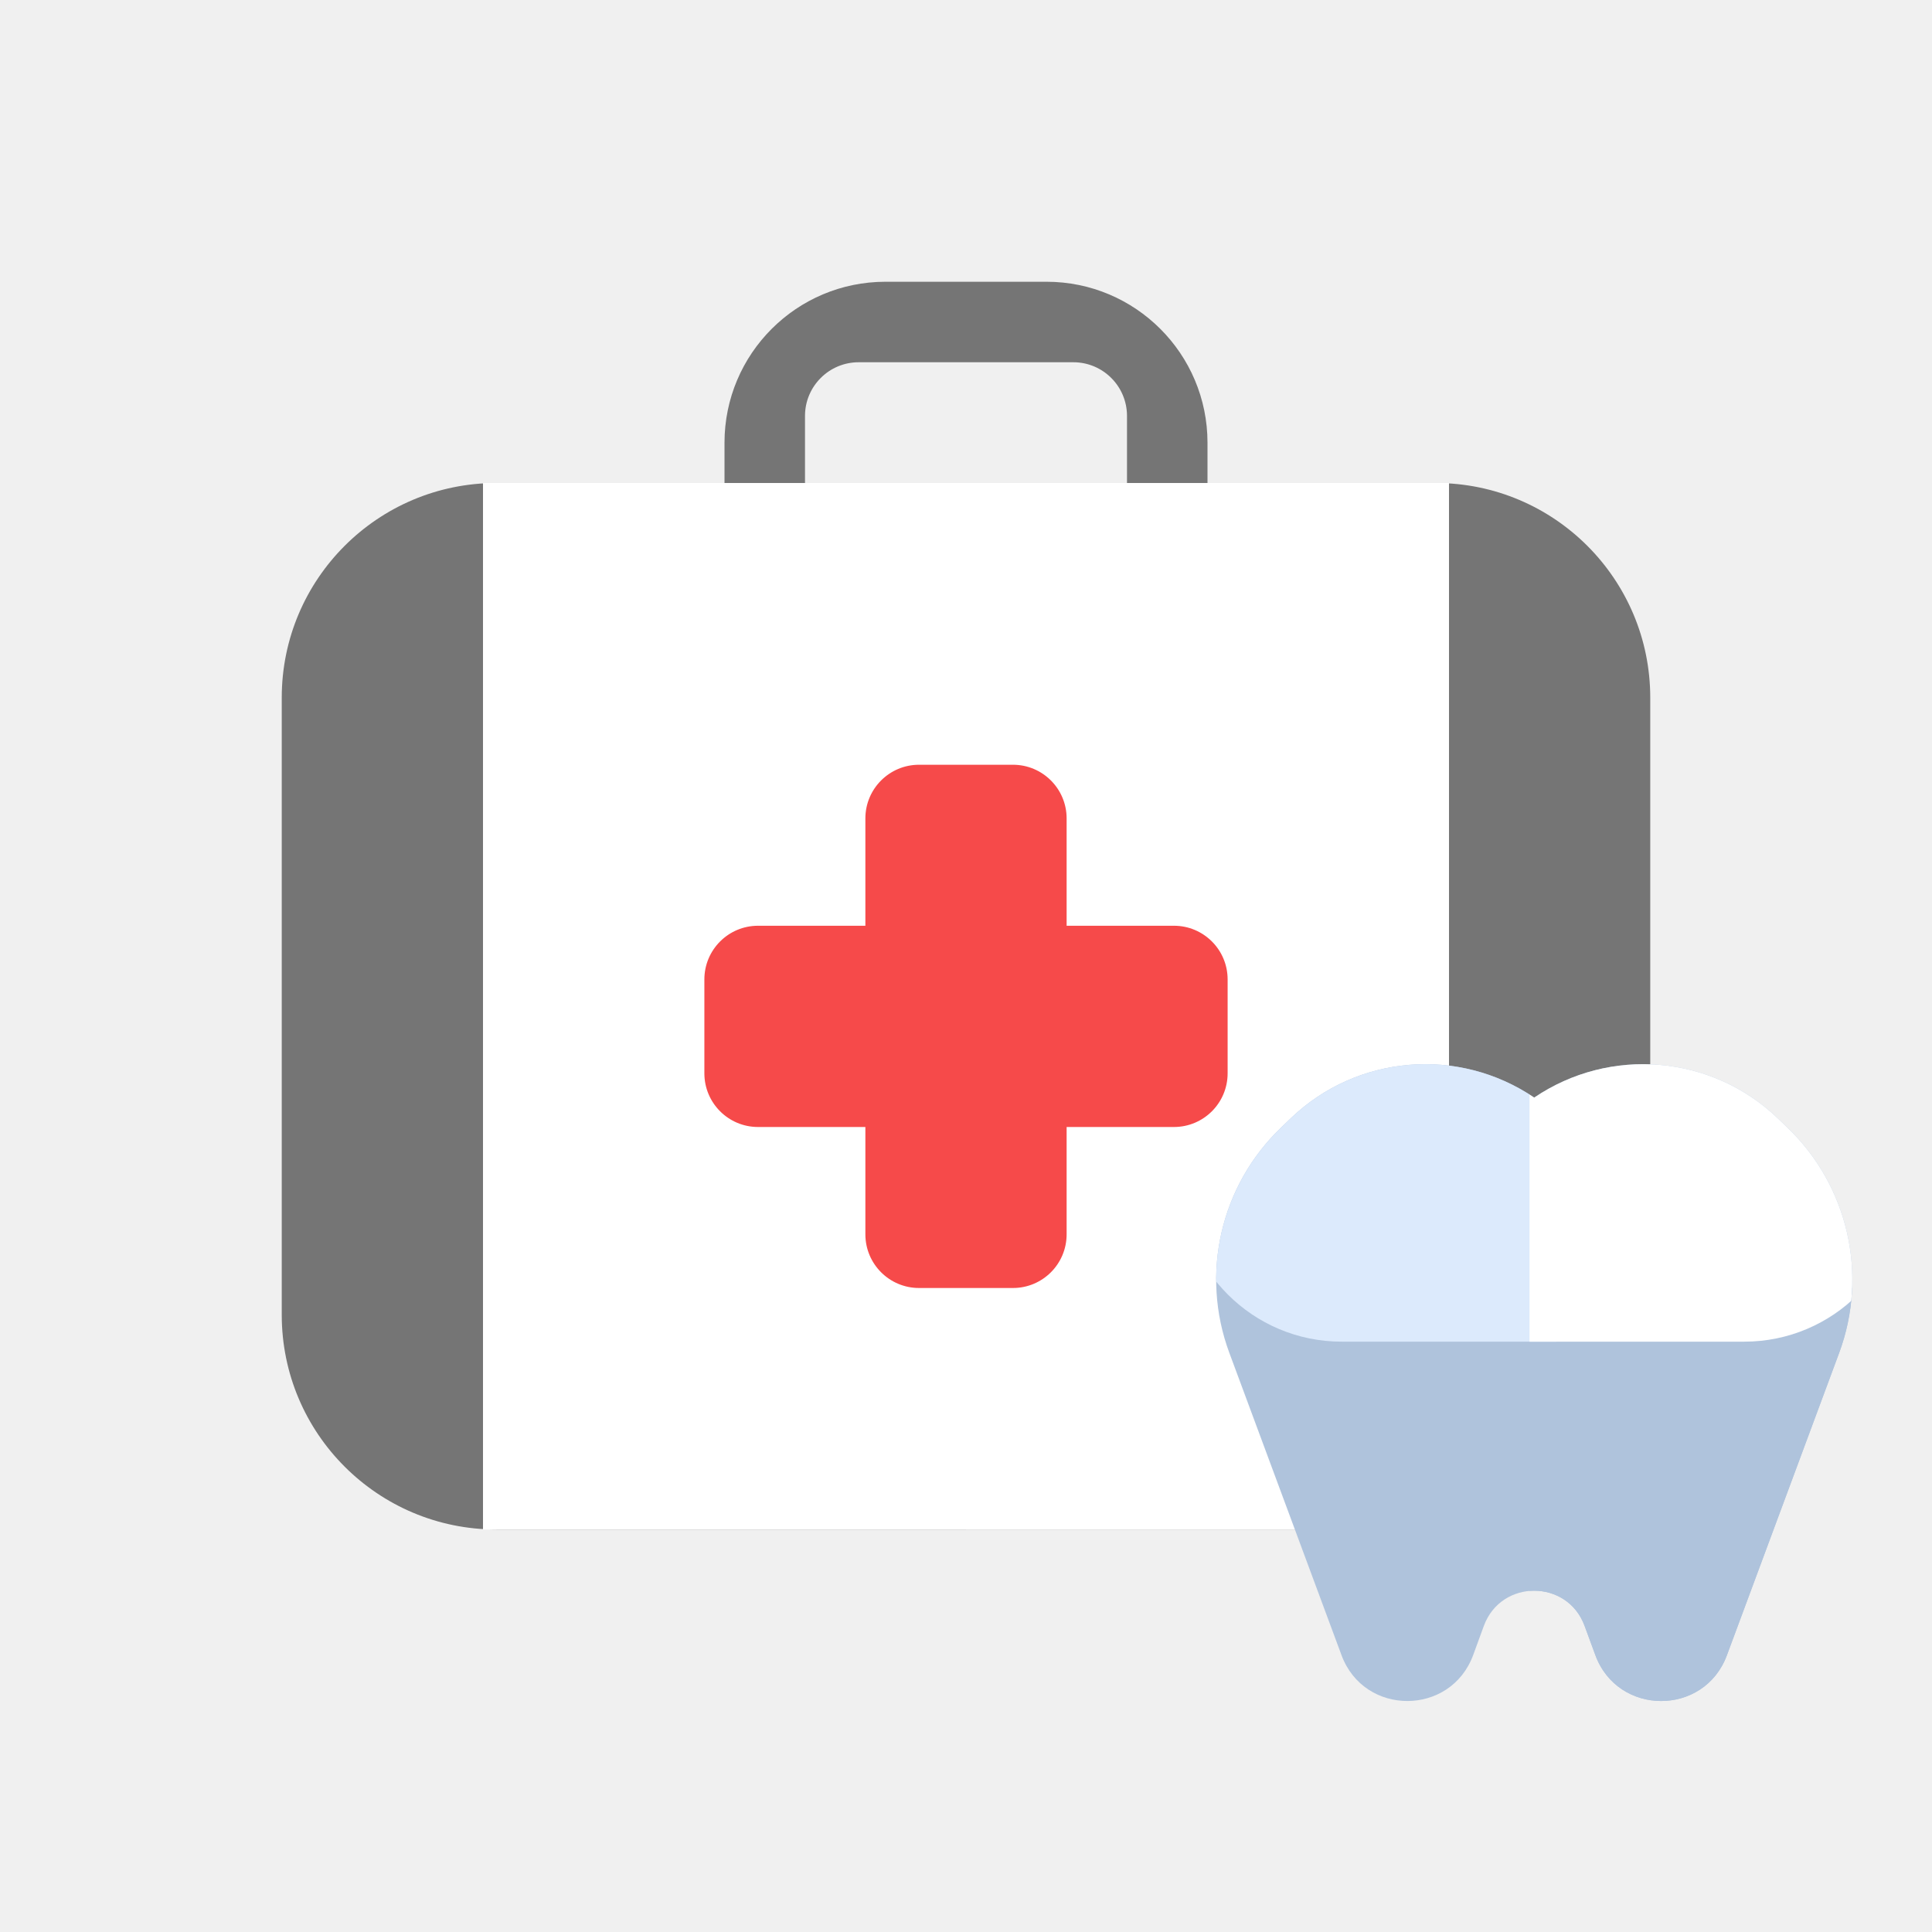
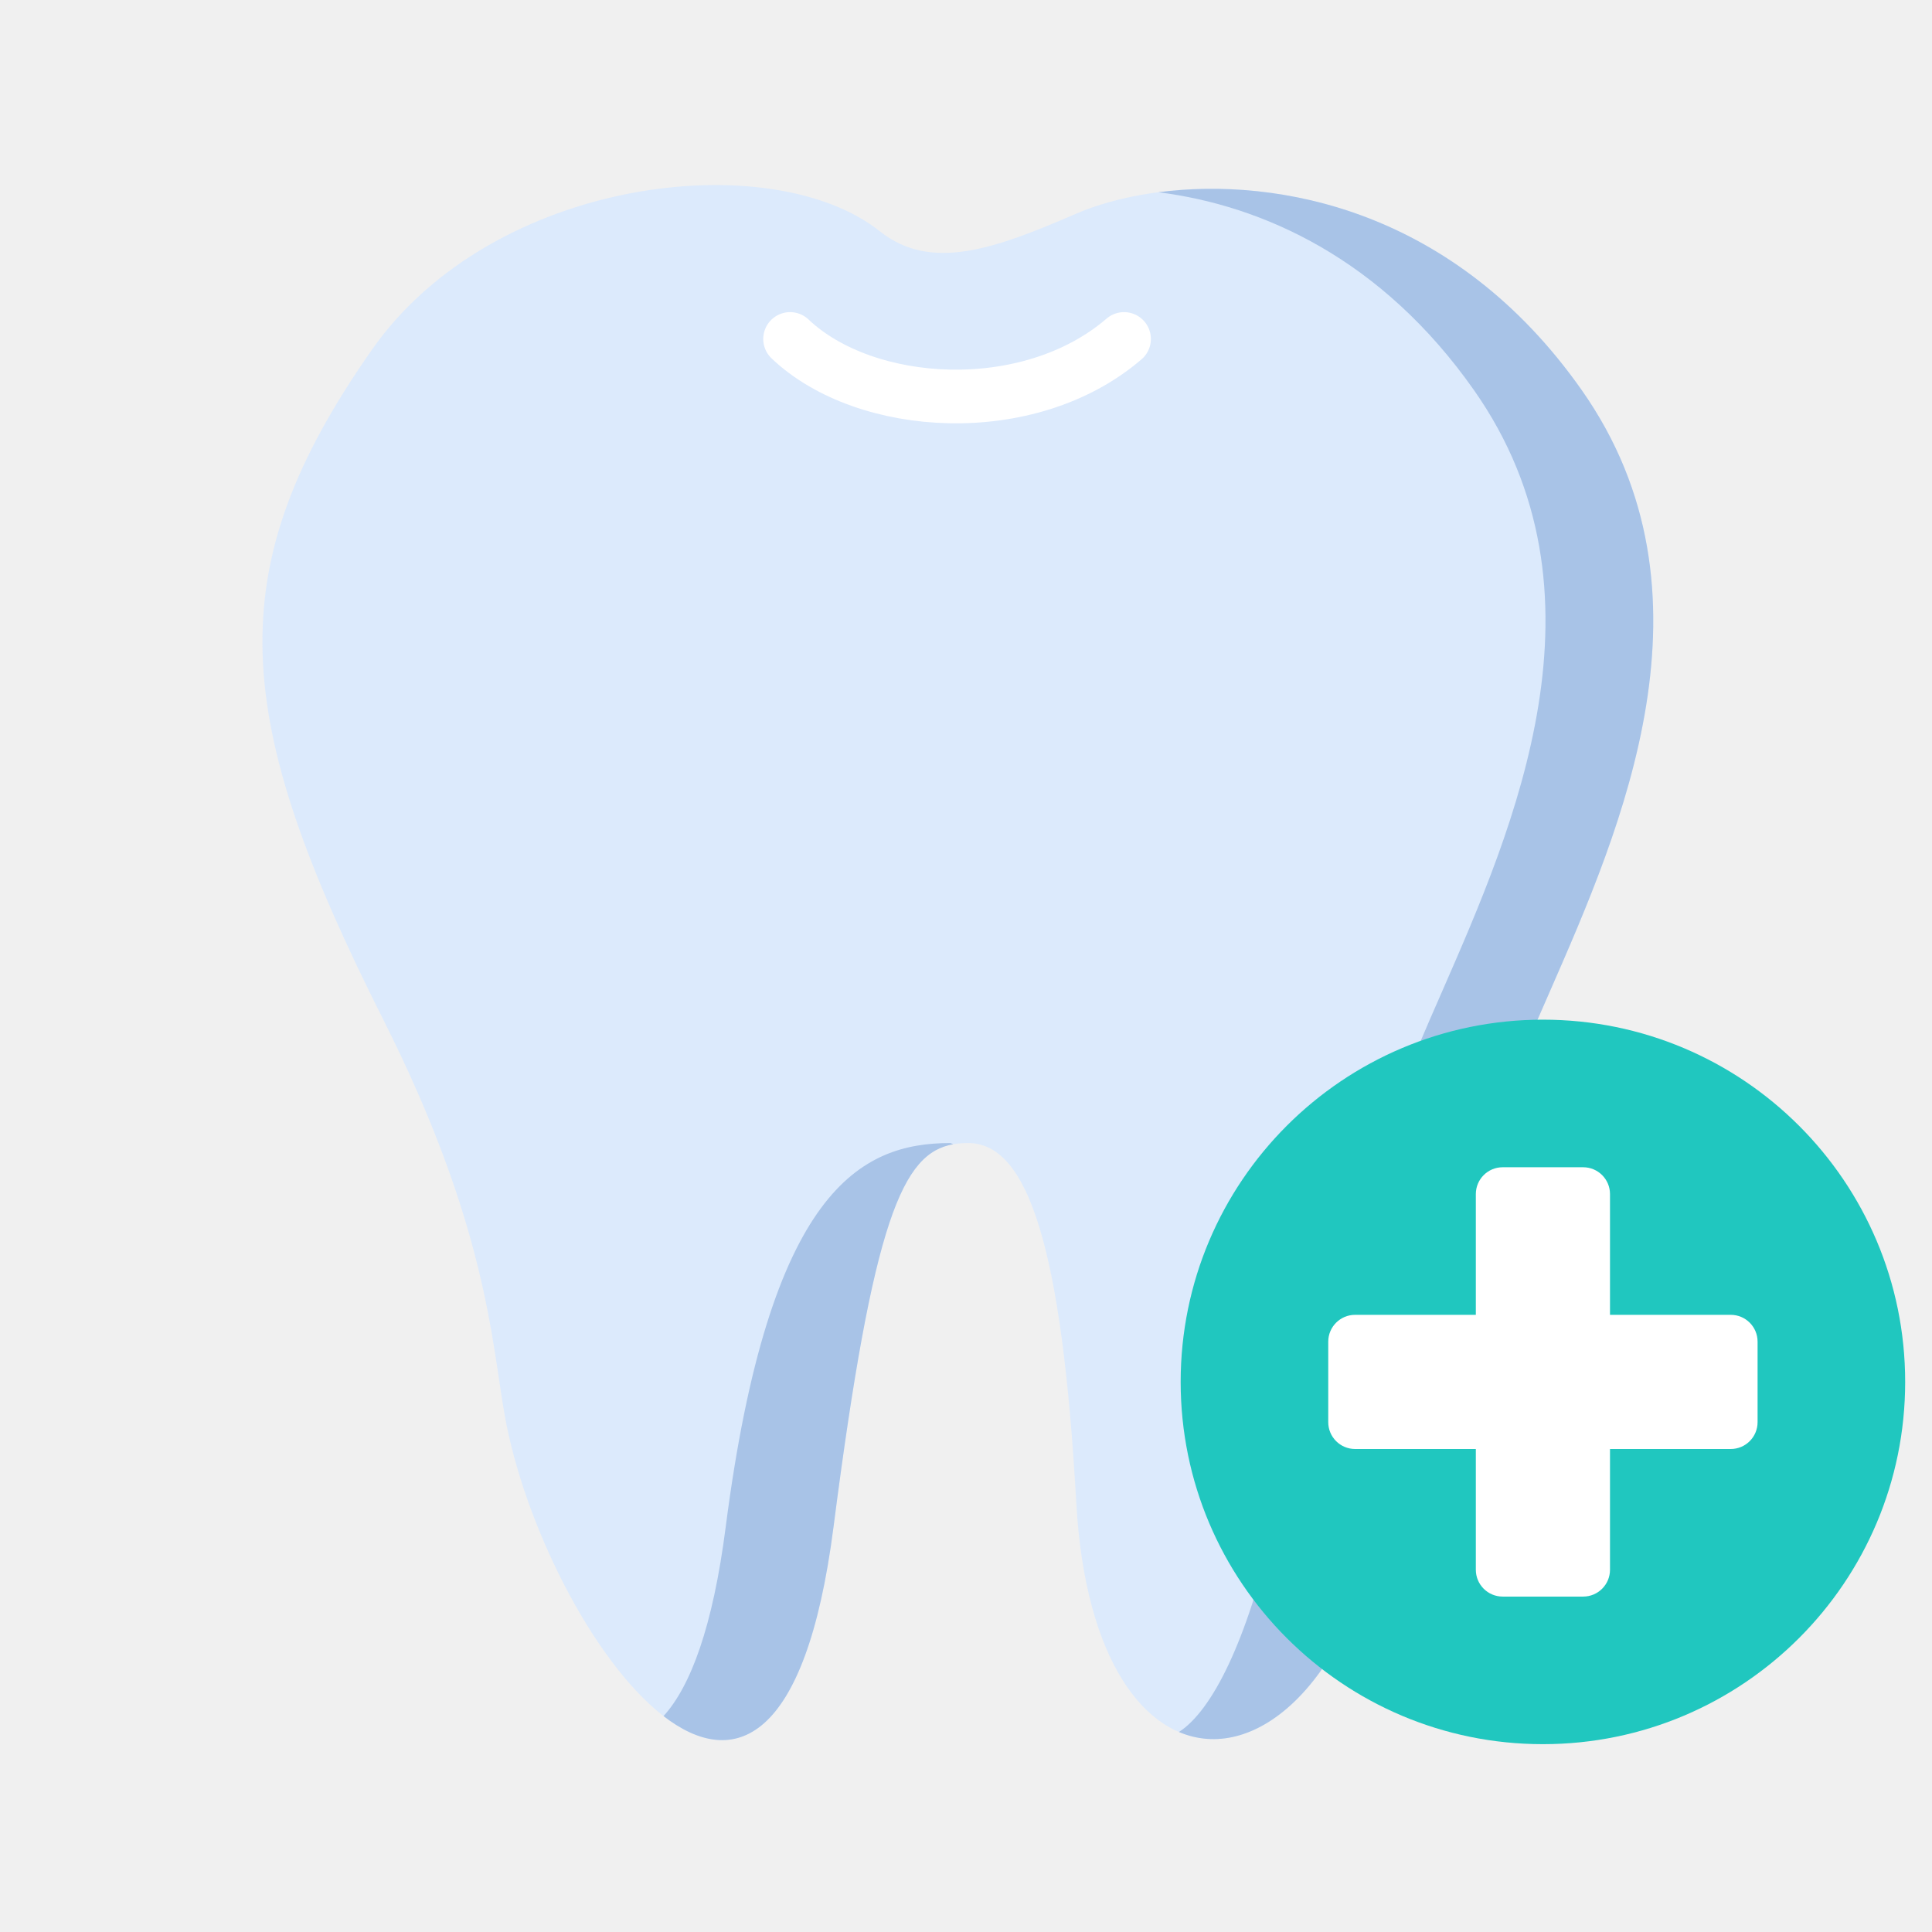
<svg xmlns="http://www.w3.org/2000/svg" width="36" height="36" viewBox="0 0 36 36" fill="none">
-   <rect x="5.25" y="9" width="25.5" height="19.5" rx="4" fill="#757575" />
-   <path fill-rule="evenodd" clip-rule="evenodd" d="M16.5 5.25C14.843 5.25 13.5 6.593 13.5 8.25V10.5H15V7.75C15 7.198 15.448 6.75 16 6.75H20C20.552 6.75 21 7.198 21 7.75V10.5H22.5V8.25C22.5 6.593 21.157 5.25 19.5 5.25H16.5Z" fill="#757575" />
-   <rect x="9" y="9" width="18" height="19.5" fill="white" />
-   <rect x="18" y="9" width="9" height="19.5" fill="white" />
-   <rect x="16.125" y="14.25" width="3.75" height="9.75" rx="1" fill="#F64A4A" />
-   <rect x="13.125" y="17.25" width="9.75" height="3.75" rx="1" fill="#F64A4A" />
-   <path d="M24.998 30.844L22.907 25.209C22.362 23.742 22.742 22.091 23.873 21.009L24.055 20.834C25.29 19.652 27.18 19.498 28.588 20.452C29.996 19.498 31.886 19.652 33.122 20.834L33.304 21.009C34.435 22.091 34.814 23.742 34.27 25.209L32.178 30.844C31.756 31.983 30.143 31.979 29.726 30.838L29.527 30.297C29.207 29.422 27.97 29.422 27.649 30.297L27.451 30.838C27.033 31.979 25.421 31.983 24.998 30.844Z" fill="#AFC3DC" />
-   <mask id="mask0_5058_40115" style="mask-type:alpha" maskUnits="userSpaceOnUse" x="22" y="19" width="13" height="13">
-     <path d="M24.998 30.844L22.907 25.209C22.362 23.742 22.742 22.091 23.873 21.009L24.055 20.835C25.29 19.652 27.18 19.498 28.588 20.452C29.996 19.498 31.886 19.652 33.122 20.835L33.304 21.009C34.435 22.091 34.814 23.742 34.27 25.209L32.178 30.844C31.756 31.983 30.143 31.979 29.726 30.838L29.527 30.297C29.207 29.422 27.97 29.422 27.649 30.297L27.451 30.838C27.033 31.979 25.421 31.983 24.998 30.844Z" fill="#DCEAFC" />
-   </mask>
-   <g mask="url(#mask0_5058_40115)">
-     <path d="M28.5 24H35.5V32C35.5 33.657 34.157 35 32.5 35H28.5V24Z" fill="#AFC3DC" />
-   </g>
-   <mask id="mask1_5058_40115" style="mask-type:alpha" maskUnits="userSpaceOnUse" x="22" y="19" width="13" height="13">
-     <path d="M24.998 30.844L22.907 25.209C22.362 23.742 22.742 22.091 23.873 21.009L24.055 20.834C25.29 19.652 27.18 19.498 28.588 20.452C29.996 19.498 31.886 19.652 33.122 20.834L33.304 21.009C34.435 22.091 34.814 23.742 34.27 25.209L32.178 30.844C31.756 31.983 30.143 31.979 29.726 30.838L29.527 30.297C29.207 29.422 27.97 29.422 27.649 30.297L27.451 30.838C27.033 31.979 25.421 31.983 24.998 30.844Z" fill="#DCEAFC" />
-   </mask>
-   <g mask="url(#mask1_5058_40115)">
-     <path d="M22 14H29V25H25C23.343 25 22 23.657 22 22V14Z" fill="#DCEAFC" />
-     <path d="M28.5 14H35.5V22C35.5 23.657 34.157 25 32.5 25H28.5V14Z" fill="white" />
-   </g>
+   <path d="M6.93 6.517C9.192 3.286 14.379 2.706 16.395 4.31C17.35 5.07 18.537 4.637 20.055 3.981C21.953 3.16 26.472 2.994 29.475 7.272C32.282 11.271 29.982 15.921 28.652 18.995C27.832 20.893 26.925 23.273 25.732 28.456C24.523 33.708 20.384 33.886 20.055 28.004C19.79 23.251 19.158 21.299 18.04 21.299C16.921 21.299 16.341 22.16 15.531 28.456C14.489 36.551 10.116 30.406 9.402 26.358C9.158 24.977 9.064 22.816 7.14 18.995C4.301 13.36 4.058 10.62 6.93 6.517Z" fill="#DCEAFC" />
+   <path fill-rule="evenodd" clip-rule="evenodd" d="M12.364 31.977C13.67 32.986 15.012 32.483 15.531 28.456C16.271 22.701 16.82 21.487 17.763 21.321C17.745 21.314 17.728 21.306 17.71 21.299C16.04 21.299 14.333 22.16 13.522 28.456C13.283 30.314 12.869 31.421 12.364 31.977ZM21.968 32.273C23.328 32.854 25.028 31.517 25.732 28.456C26.925 23.273 27.832 20.893 28.652 18.995C28.726 18.826 28.802 18.651 28.88 18.473C30.22 15.41 32.127 11.05 29.475 7.272C27.112 3.906 23.81 3.292 21.585 3.582C23.524 3.827 25.745 4.819 27.467 7.272C30.119 11.05 28.212 15.41 26.872 18.473C26.794 18.651 26.717 18.826 26.644 18.995C25.824 20.893 24.916 23.273 23.724 28.456C23.235 30.58 22.587 31.875 21.968 32.273Z" fill="#A8C3E7" />
+   <path d="M14.722 6.316C16.124 7.648 19.173 7.84 20.945 6.316" stroke="white" stroke-linecap="round" />
+   <path d="M35.5 25.75C35.5 29.478 32.478 32.5 28.75 32.5C25.022 32.5 22 29.478 22 25.75C22 22.022 25.022 19 28.75 19C32.478 19 35.5 22.022 35.5 25.75Z" fill="#20C7BF" />
+   <rect x="27.5" y="21.75" width="2.5" height="8" rx="0.5" fill="white" />
+   <rect x="24.75" y="24.5" width="8" height="2.5" rx="0.5" fill="white" />
</svg>
